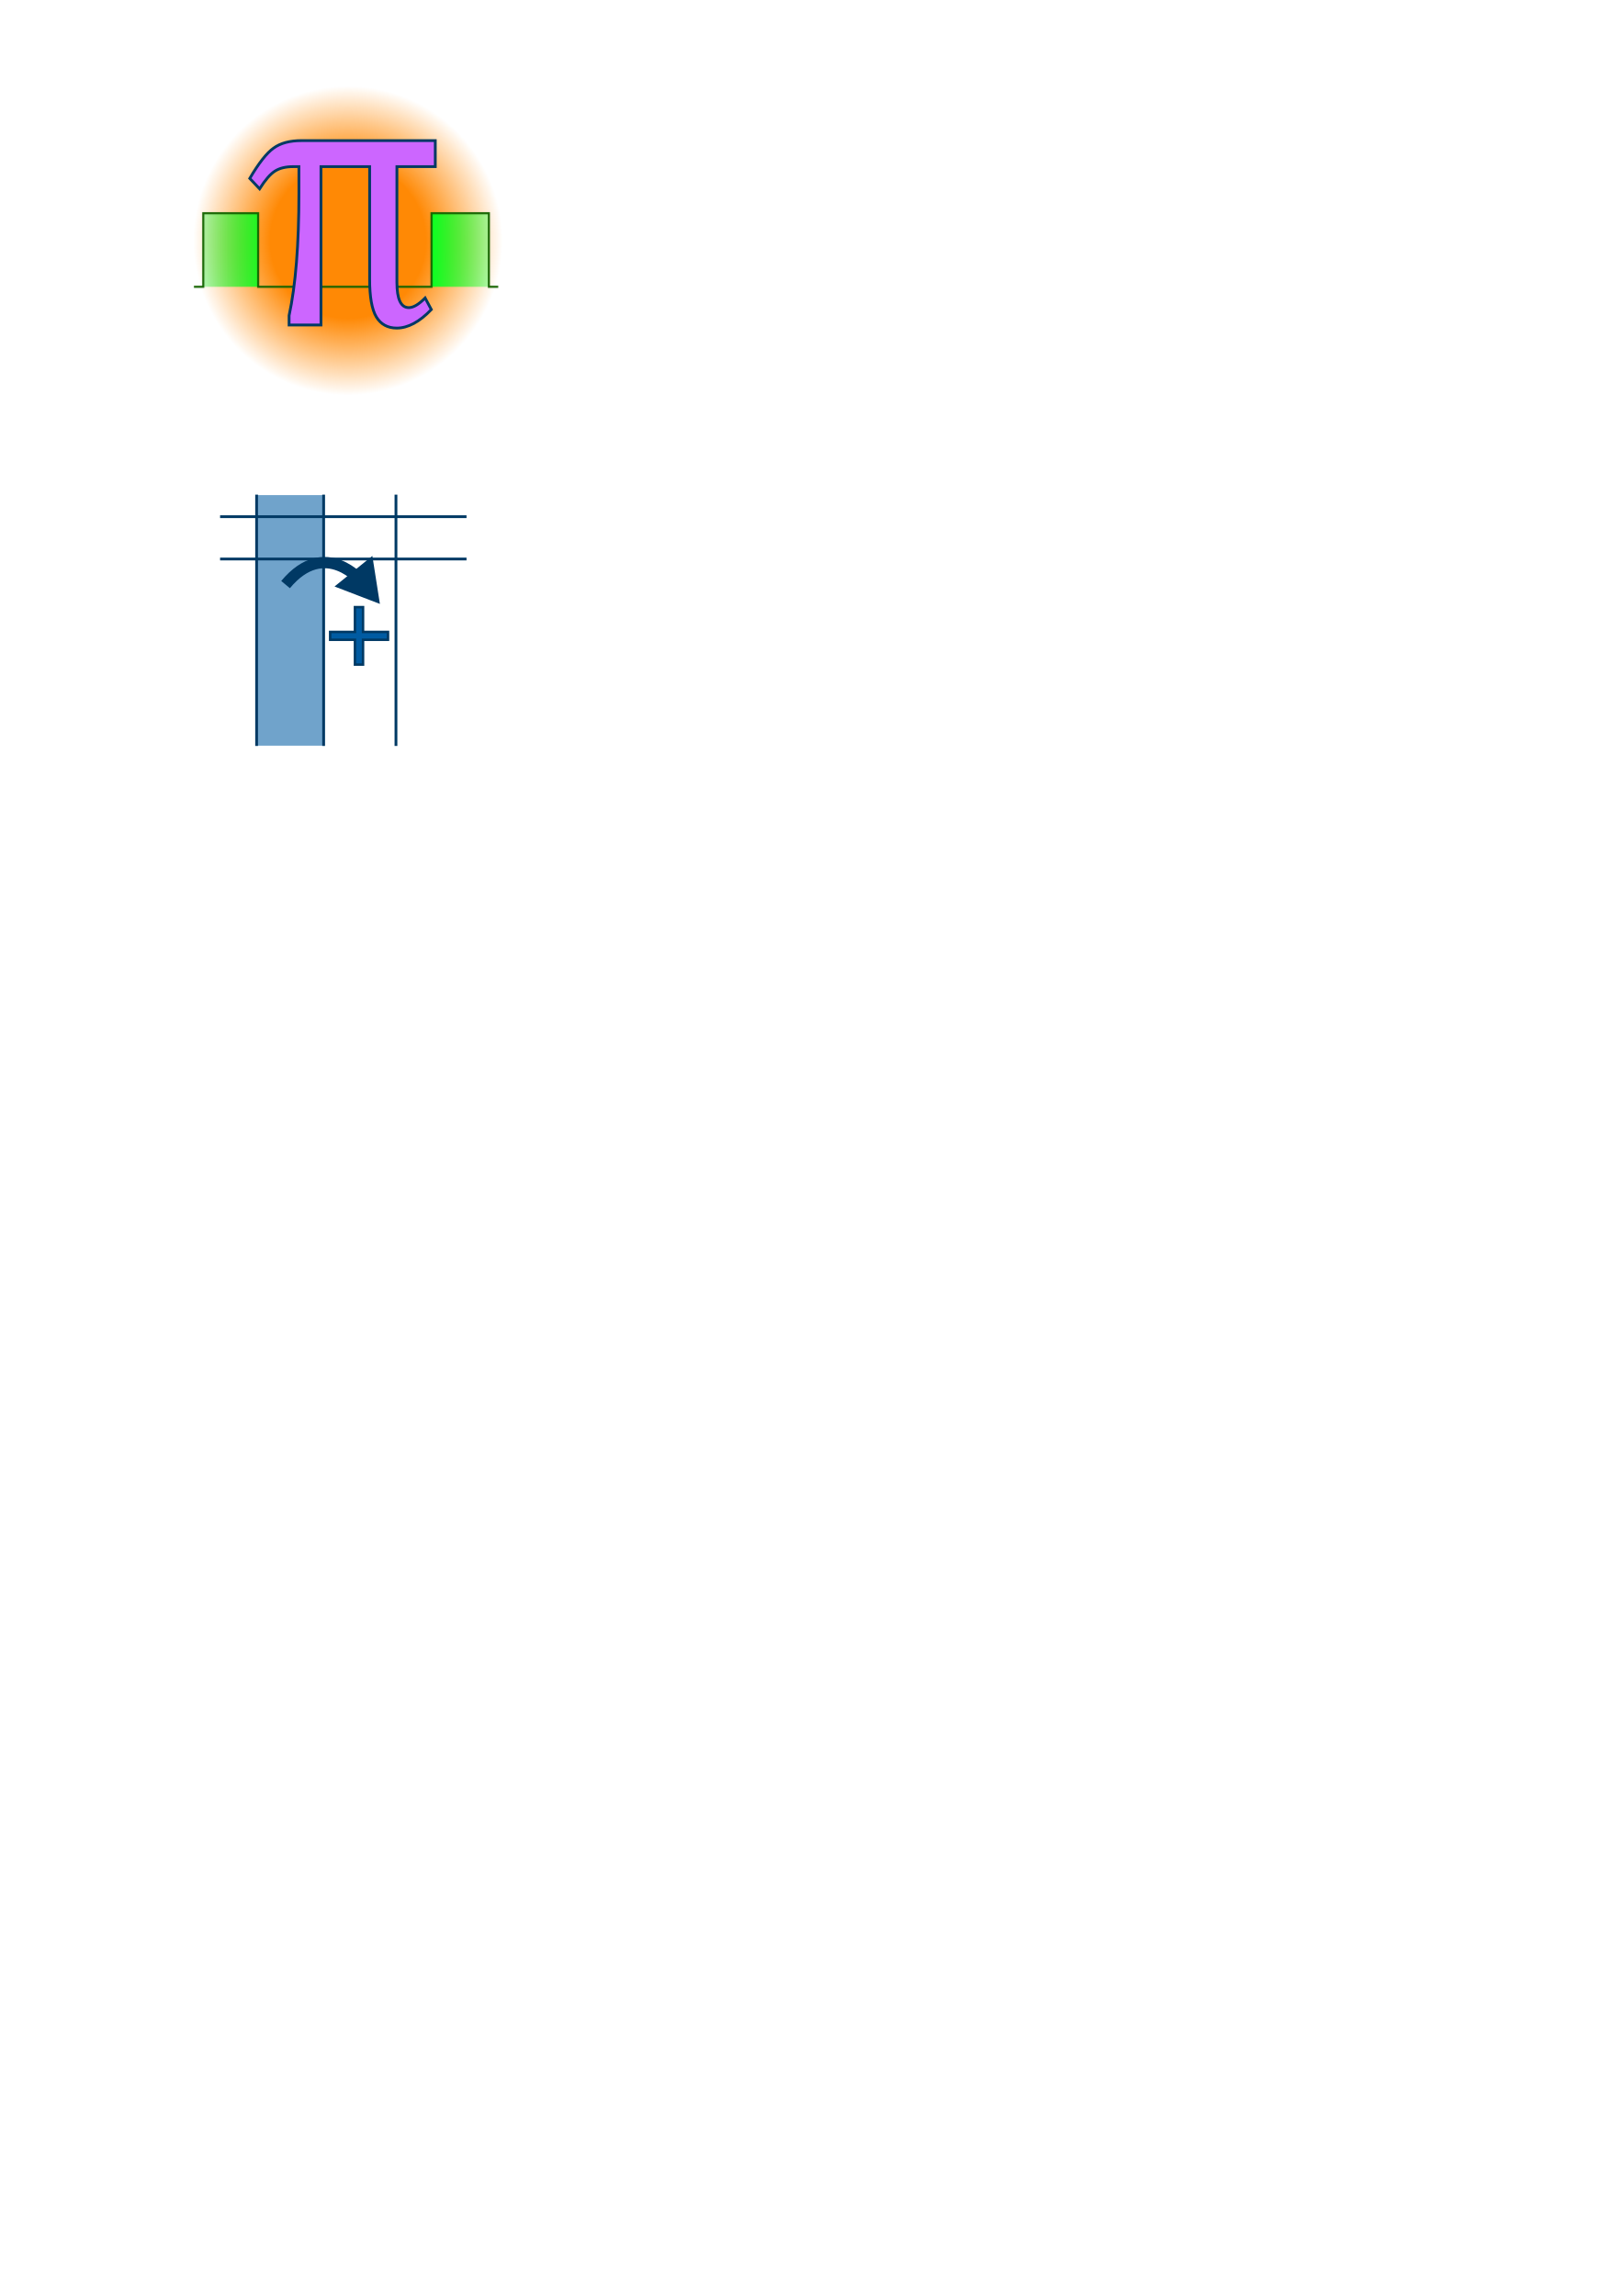
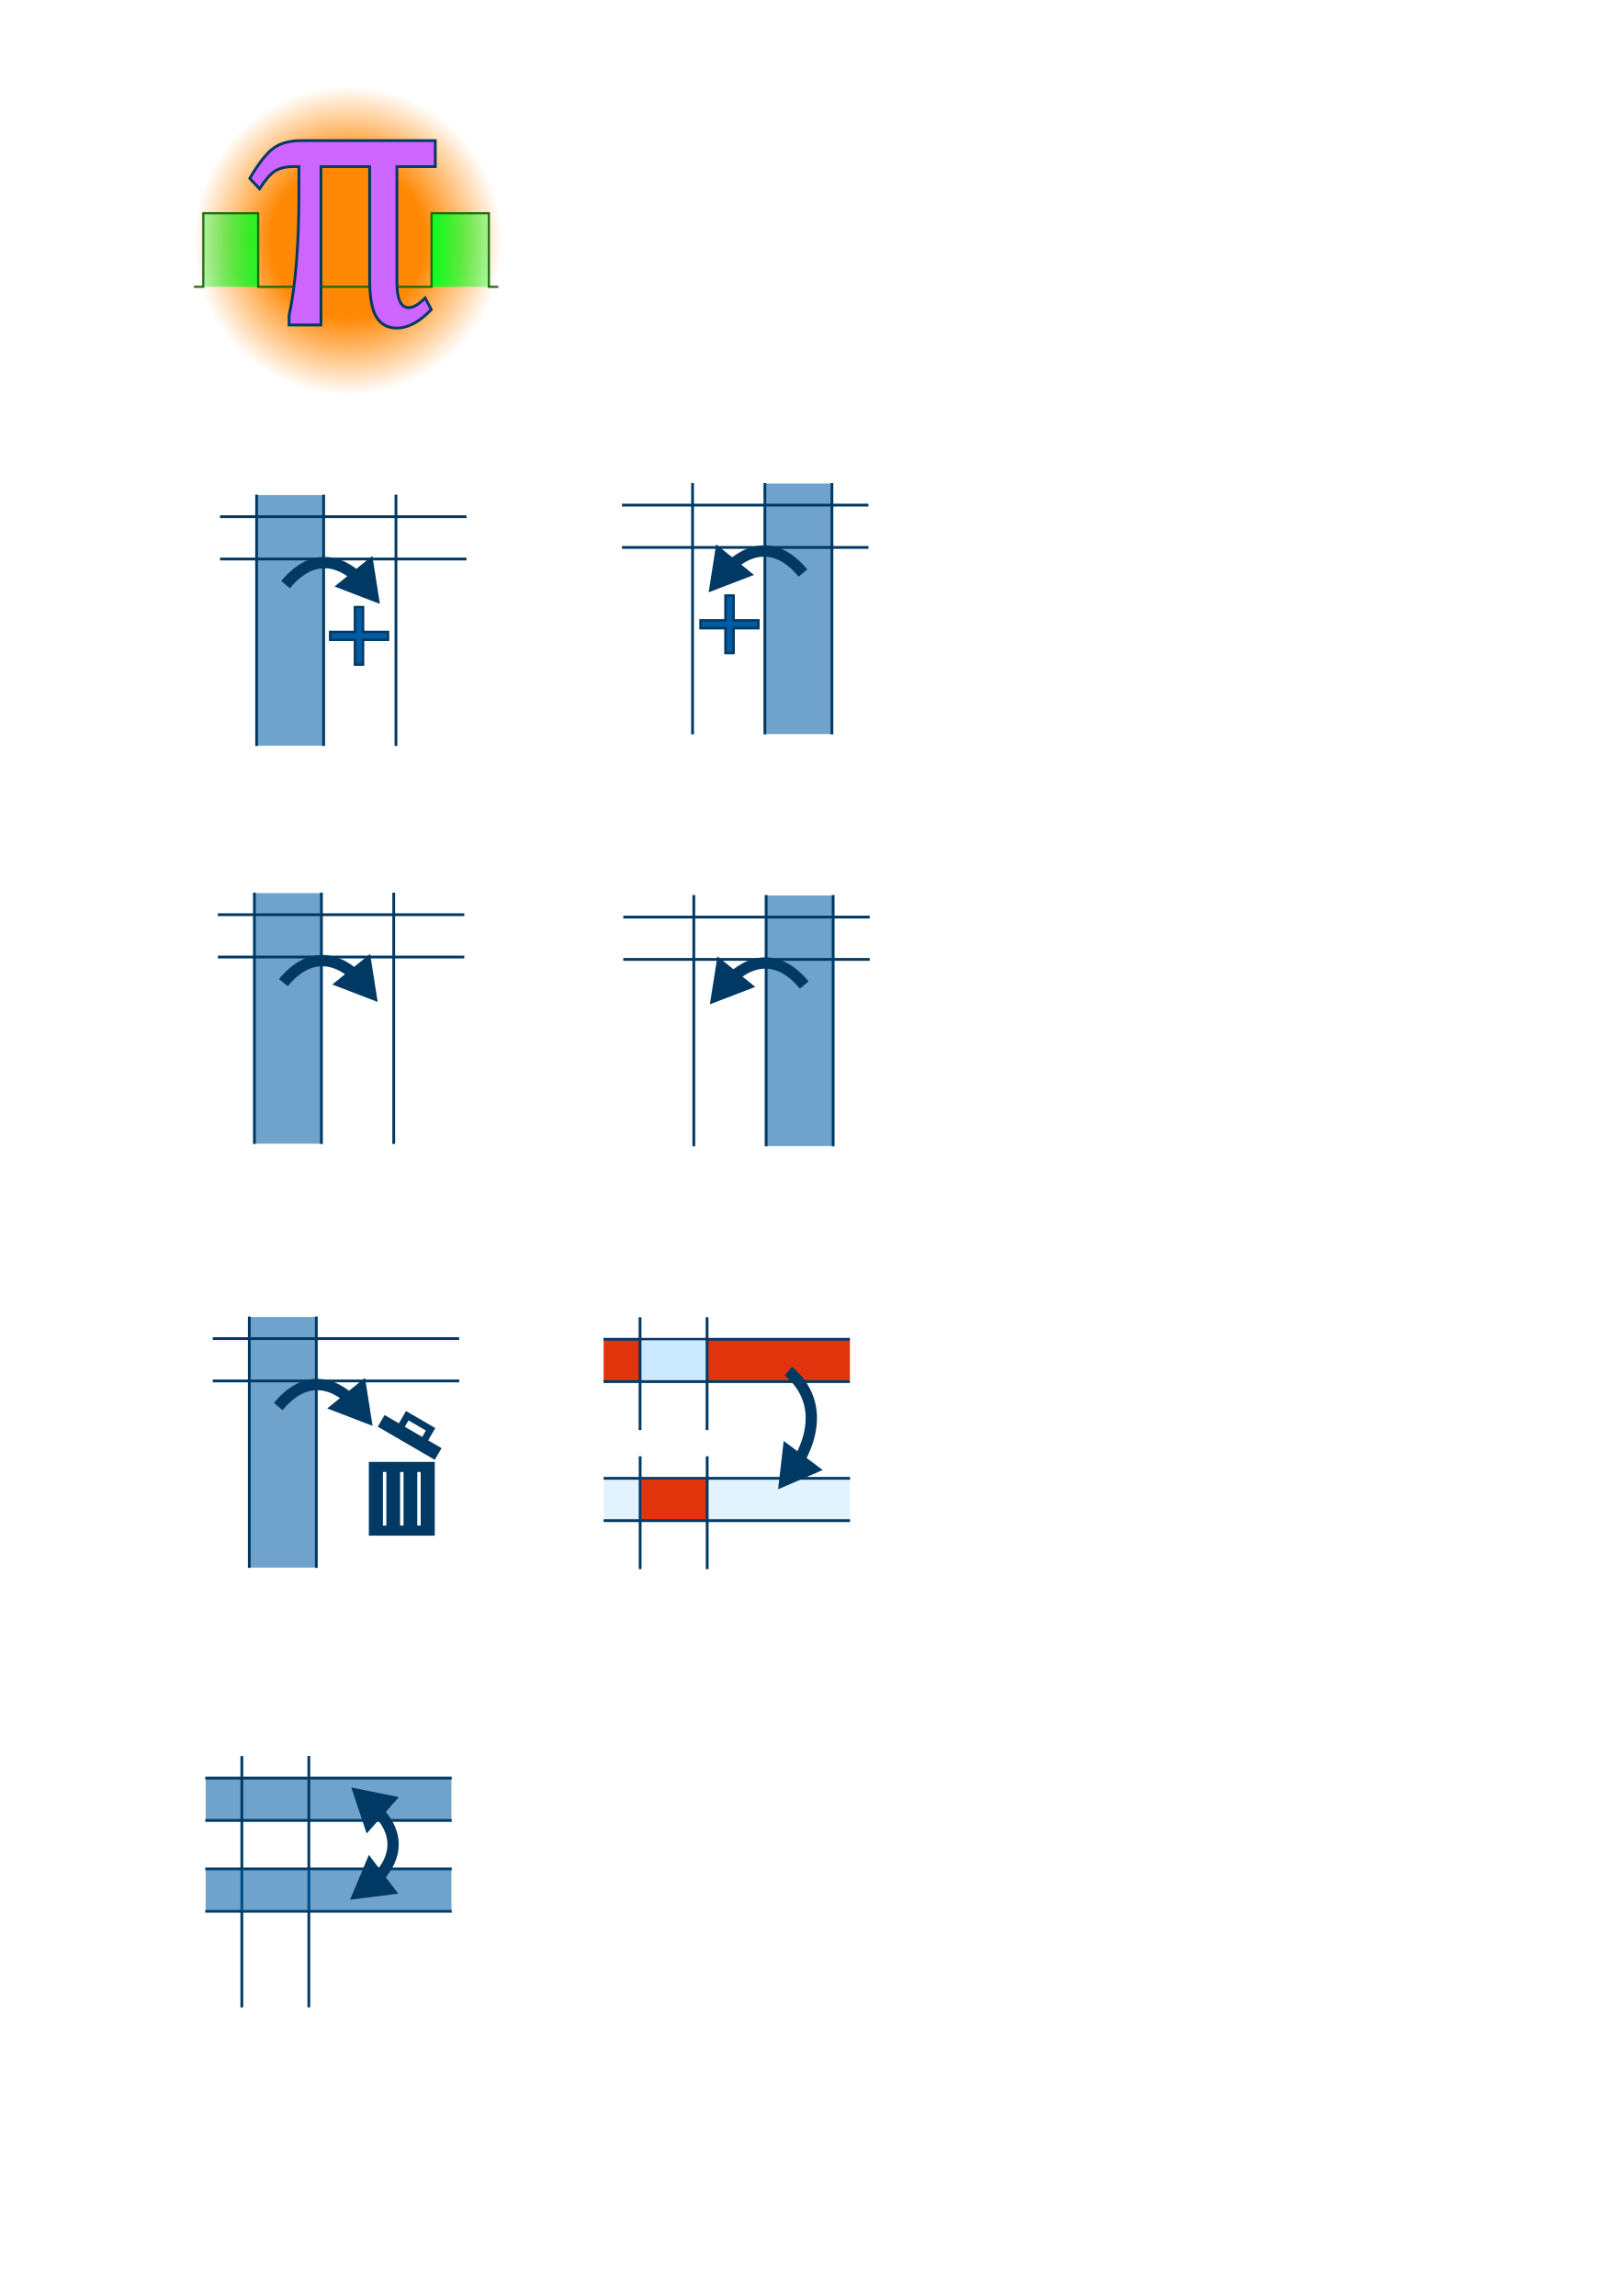
- <svg xmlns="http://www.w3.org/2000/svg" xmlns:xlink="http://www.w3.org/1999/xlink" width="210mm" height="297mm" viewBox="0 0 210 297" version="1.1" id="svg1">
+ <svg xmlns="http://www.w3.org/2000/svg" xmlns:xlink="http://www.w3.org/1999/xlink" width="210mm" height="297mm" viewBox="0 0 210 297" version="1.1" id="svg1" xml:space="preserve">
  <defs id="defs1">
    <rect x="175.879" y="306.645" width="11.25" height="14.751" id="rect8" />
    <marker style="overflow:visible" id="Triangle" refX="0" refY="0" orient="auto-start-reverse" markerWidth="0.7" markerHeight="0.7" viewBox="0 0 1 1" preserveAspectRatio="xMidYMid">
      <path transform="scale(0.5)" style="fill:context-stroke;fill-rule:evenodd;stroke:context-stroke;stroke-width:1pt" d="M 5.77,0 -2.88,5 V -5 Z" id="path135" />
    </marker>
    <linearGradient id="linearGradient6">
      <stop style="stop-color:#ff8905;stop-opacity:1;" offset="0.503" id="stop6" />
      <stop style="stop-color:#ff8905;stop-opacity:0;" offset="1" id="stop7" />
    </linearGradient>
    <rect x="146.921" y="85.653" width="53.648" height="69.498" id="rect5" />
    <linearGradient id="linearGradient2">
      <stop style="stop-color:#00e916;stop-opacity:0;" offset="0" id="stop2" />
      <stop style="stop-color:#0fff23;stop-opacity:1;" offset="0.261" id="stop4" />
      <stop style="stop-color:#0fff23;stop-opacity:1;" offset="0.752" id="stop5" />
      <stop style="stop-color:#0fff23;stop-opacity:0;" offset="1" id="stop3" />
    </linearGradient>
    <linearGradient xlink:href="#linearGradient2" id="linearGradient3" x1="22.743" y1="32.34" x2="67.02" y2="32.34" gradientUnits="userSpaceOnUse" />
    <radialGradient xlink:href="#linearGradient6" id="radialGradient7" cx="45" cy="31.128" fx="45" fy="31.128" r="20" gradientUnits="userSpaceOnUse" />
    <filter style="color-interpolation-filters:sRGB" id="filter7" x="-0.006" y="-0.038" width="1.012" height="1.076">
      <feGaussianBlur stdDeviation="0.096" id="feGaussianBlur7" />
    </filter>
+     <marker style="overflow:visible" id="Triangle-4" refX="0" refY="0" orient="auto-start-reverse" markerWidth="0.7" markerHeight="0.7" viewBox="0 0 1 1" preserveAspectRatio="xMidYMid">
+       <path transform="scale(0.5)" style="fill:context-stroke;fill-rule:evenodd;stroke:context-stroke;stroke-width:1pt" d="M 5.77,0 -2.88,5 V -5 Z" id="path135-8" />
+     </marker>
+     <rect x="175.879" y="306.645" width="11.25" height="14.751" id="rect8-8" />
+     <marker style="overflow:visible" id="Triangle-4-1" refX="0" refY="0" orient="auto-start-reverse" markerWidth="0.7" markerHeight="0.7" viewBox="0 0 1 1" preserveAspectRatio="xMidYMid">
+       <path transform="scale(0.5)" style="fill:context-stroke;fill-rule:evenodd;stroke:context-stroke;stroke-width:1pt" d="M 5.77,0 -2.88,5 V -5 Z" id="path135-8-4" />
+     </marker>
+     <rect x="175.879" y="306.645" width="11.25" height="14.751" id="rect8-8-2" />
+     <marker style="overflow:visible" id="Triangle-2" refX="0" refY="0" orient="auto-start-reverse" markerWidth="0.7" markerHeight="0.7" viewBox="0 0 1 1" preserveAspectRatio="xMidYMid">
+       <path transform="scale(0.5)" style="fill:context-stroke;fill-rule:evenodd;stroke:context-stroke;stroke-width:1pt" d="M 5.77,0 -2.88,5 V -5 Z" id="path135-7" />
+     </marker>
+     <rect x="175.879" y="306.645" width="11.25" height="14.751" id="rect8-9" />
+     <marker style="overflow:visible" id="Triangle-2-4" refX="0" refY="0" orient="auto-start-reverse" markerWidth="0.7" markerHeight="0.7" viewBox="0 0 1 1" preserveAspectRatio="xMidYMid">
+       <path transform="scale(0.5)" style="fill:context-stroke;fill-rule:evenodd;stroke:context-stroke;stroke-width:1pt" d="M 5.77,0 -2.88,5 V -5 Z" id="path135-7-2" />
+     </marker>
+     <marker style="overflow:visible" id="Triangle-2-4-0" refX="0" refY="0" orient="auto-start-reverse" markerWidth="0.7" markerHeight="0.7" viewBox="0 0 1 1" preserveAspectRatio="xMidYMid">
+       <path transform="scale(0.5)" style="fill:context-stroke;fill-rule:evenodd;stroke:context-stroke;stroke-width:1pt" d="M 5.77,0 -2.88,5 V -5 Z" id="path135-7-2-2" />
+     </marker>
+     <marker style="overflow:visible" id="Triangle-2-4-9" refX="0" refY="0" orient="auto-start-reverse" markerWidth="0.7" markerHeight="0.7" viewBox="0 0 1 1" preserveAspectRatio="xMidYMid">
+       <path transform="scale(0.5)" style="fill:context-stroke;fill-rule:evenodd;stroke:context-stroke;stroke-width:1pt" d="M 5.77,0 -2.88,5 V -5 Z" id="path135-7-2-8" />
+     </marker>
  </defs>
  <g id="layer1">
    <rect style="opacity:0.559;fill:#005ba2;fill-opacity:1;stroke:none;stroke-width:0.347" id="rect7" width="8.461" height="32.412" x="33.304" y="64.045" />
    <rect style="fill:url(#radialGradient7);fill-opacity:1;stroke:none;stroke-width:0.261;stroke-opacity:1" id="rect6" width="40" height="40" x="25" y="11.128" />
    <path style="mix-blend-mode:normal;fill:url(#linearGradient3);fill-opacity:1;stroke:#156400;stroke-width:0.265;stroke-opacity:1;filter:url(#filter7)" d="m 25.082,37.099 1.21,0 V 27.582 H 33.389 v 9.517 h 22.42 v -9.517 h 7.42 v 9.517 l 1.21,0" id="path1" />
    <path style="font-size:12px;line-height:1;font-family:Caladea;-inkscape-font-specification:'Caladea, Normal';text-align:end;letter-spacing:1.27px;text-anchor:end;white-space:pre;fill:#cc66ff;stroke-width:0.36;fill-opacity:1;opacity:1;stroke:#003964;stroke-opacity:1;stroke-dasharray:none" d="m 37.922,21.556 q -1.456,0 -2.358,0.574 -0.902,0.574 -1.989,2.295 l -1.271,-1.347 q 1.743,-2.969 3.076,-3.917 1.333,-0.973 3.63,-0.973 h 17.287 v 3.368 h -4.963 v 14.969 q 0,3.268 1.538,3.268 0.882,0 2.112,-1.247 l 0.8,1.497 q -2.297,2.395 -4.47,2.395 -1.764,0 -2.645,-1.447 Q 47.807,39.544 47.807,36.126 V 21.556 H 41.511 V 42.039 H 37.389 V 40.817 Q 38.661,34.954 38.661,24.999 v -3.443 z" id="text5" aria-label="π" />
    <path style="fill:#cc66ff;stroke:#003964;stroke-width:0.36" d="m 28.464,66.836 31.872,0" id="path2" />
    <path style="fill:#cc66ff;stroke:#003964;stroke-width:0.36" d="m 28.464,72.311 31.872,0" id="path3" />
    <path style="fill:#cc66ff;stroke:#003964;stroke-width:0.36" d="m 33.19,63.985 0,32.506" id="path4" />
    <path style="fill:#cc66ff;stroke:#003964;stroke-width:0.36" d="m 41.858,63.985 0,32.506" id="path5" />
    <path style="opacity:1;fill:none;fill-opacity:1;stroke:#003964;stroke-width:1.46;stroke-dasharray:none;stroke-opacity:1;marker-end:url(#Triangle)" d="m 36.932,75.621 c 5.162,-6.21 9.92,-0.323 9.92,-0.323" id="path7" />
    <path style="fill:#cc66ff;stroke:#003964;stroke-width:0.36" d="M 51.211,63.985 V 96.491" id="path8" />
-     <text xml:space="preserve" transform="matrix(1.455286,0,0,1.445738,-218.6938,-370.7565)" id="text8" style="font-size:12px;line-height:1;font-family:Caladea;-inkscape-font-specification:'Caladea, Normal';text-align:end;letter-spacing:1.27px;writing-mode:lr-tb;direction:ltr;white-space:pre;shape-inside:url(#rect8);shape-padding:1.646;opacity:1;fill:#005ba2;fill-opacity:1;stroke:#003964;stroke-width:0.22;stroke-dasharray:none;stroke-opacity:1">
-       <tspan x="178.834" y="317.627" id="tspan1">+</tspan>
+     <text xml:space="preserve" transform="matrix(1.455286,0,0,1.445738,-218.6938,-370.7565)" id="text8" style="font-size:12px;line-height:1;font-family:Caladea;-inkscape-font-specification:'Caladea, Normal';text-align:end;letter-spacing:1.27px;writing-mode:lr-tb;direction:ltr;white-space:pre;shape-inside:url(#rect8);shape-padding:1.646;display:inline;opacity:1;fill:#005ba2;fill-opacity:1;stroke:#003964;stroke-width:0.22;stroke-dasharray:none;stroke-opacity:1">
+       <tspan x="178.834" y="317.627" id="tspan2">+</tspan>
    </text>
+     <rect style="opacity:0.559;fill:#005ba2;fill-opacity:1;stroke:none;stroke-width:0.347" id="rect7-3" width="8.461" height="32.412" x="33.016" y="115.53" />
+     <path style="fill:#cc66ff;stroke:#003964;stroke-width:0.36" d="M 28.176,118.321 H 60.048" id="path2-1" />
+     <path style="fill:#cc66ff;stroke:#003964;stroke-width:0.36" d="M 28.176,123.796 H 60.048" id="path3-2" />
+     <path style="fill:#cc66ff;stroke:#003964;stroke-width:0.36" d="m 32.902,115.47 v 32.506" id="path4-3" />
+     <path style="fill:#cc66ff;stroke:#003964;stroke-width:0.36" d="m 41.571,115.47 v 32.506" id="path5-3" />
+     <path style="fill:none;fill-opacity:1;stroke:#003964;stroke-width:1.46;stroke-dasharray:none;stroke-opacity:1;marker-end:url(#Triangle-2)" d="m 36.644,127.106 c 5.162,-6.21 9.92,-0.323 9.92,-0.323" id="path7-4" />
+     <path style="fill:#cc66ff;stroke:#003964;stroke-width:0.36" d="m 50.923,115.47 v 32.506" id="path8-1" />
+     <rect style="opacity:0.559;fill:#005ba2;fill-opacity:1;stroke:none;stroke-width:0.347" id="rect7-3-9" width="8.461" height="32.412" x="32.357" y="170.365" />
+     <path style="fill:#cc66ff;stroke:#003964;stroke-width:0.36" d="M 27.516,173.157 H 59.388" id="path2-1-3" />
+     <path style="fill:#cc66ff;stroke:#003964;stroke-width:0.36" d="M 27.516,178.631 H 59.388" id="path3-2-1" />
+     <path style="fill:#cc66ff;stroke:#003964;stroke-width:0.36" d="m 32.243,170.305 v 32.506" id="path4-3-9" />
+     <path style="fill:#cc66ff;stroke:#003964;stroke-width:0.36" d="m 40.911,170.305 v 32.506" id="path5-3-8" />
+     <path style="fill:none;fill-opacity:1;stroke:#003964;stroke-width:1.46;stroke-dasharray:none;stroke-opacity:1;marker-end:url(#Triangle-2-4)" d="m 35.984,181.941 c 5.162,-6.21 9.92,-0.323 9.92,-0.323" id="path7-4-6" />
+     <rect style="opacity:0.559;fill:#005ba2;fill-opacity:1;stroke:none;stroke-width:0.347" id="rect7-5" width="8.461" height="32.412" x="-107.48" y="62.547" transform="scale(-1,1)" />
+     <path style="fill:#cc66ff;stroke:#003964;stroke-width:0.36" d="M 112.32,65.339 H 80.449" id="path2-5" />
+     <path style="fill:#cc66ff;stroke:#003964;stroke-width:0.36" d="M 112.32,70.814 H 80.449" id="path3-1" />
+     <path style="fill:#cc66ff;stroke:#003964;stroke-width:0.36" d="M 107.594,62.487 V 94.993" id="path4-7" />
+     <path style="fill:#cc66ff;stroke:#003964;stroke-width:0.36" d="M 98.926,62.487 V 94.993" id="path5-1" />
+     <path style="fill:none;fill-opacity:1;stroke:#003964;stroke-width:1.46;stroke-dasharray:none;stroke-opacity:1;marker-end:url(#Triangle-4)" d="M 103.852,74.124 C 98.691,67.914 93.932,73.801 93.932,73.801" id="path7-1" />
+     <path style="fill:#cc66ff;stroke:#003964;stroke-width:0.36" d="M 89.573,62.487 V 94.993" id="path8-5" />
+     <text xml:space="preserve" transform="matrix(-1.455286,0,0,1.445738,359.4778,-372.254)" id="text8-2" style="font-size:12px;line-height:1;font-family:Caladea;-inkscape-font-specification:'Caladea, Normal';text-align:end;letter-spacing:1.27px;writing-mode:lr-tb;direction:ltr;white-space:pre;shape-inside:url(#rect8-8);shape-padding:1.646;display:inline;fill:#005ba2;fill-opacity:1;stroke:#003964;stroke-width:0.22;stroke-dasharray:none;stroke-opacity:1">
+       <tspan x="178.834" y="317.627" id="tspan3">+</tspan>
+     </text>
+     <rect style="opacity:0.559;fill:#005ba2;fill-opacity:1;stroke:none;stroke-width:0.347" id="rect7-5-2" width="8.461" height="32.412" x="-107.641" y="115.838" transform="scale(-1,1)" />
+     <path style="fill:#cc66ff;stroke:#003964;stroke-width:0.36" d="M 112.482,118.63 H 80.61" id="path2-5-1" />
+     <path style="fill:#cc66ff;stroke:#003964;stroke-width:0.36" d="M 112.482,124.105 H 80.61" id="path3-1-6" />
+     <path style="fill:#cc66ff;stroke:#003964;stroke-width:0.36" d="m 107.755,115.779 v 32.506" id="path4-7-8" />
+     <path style="fill:#cc66ff;stroke:#003964;stroke-width:0.36" d="m 99.087,115.779 v 32.506" id="path5-1-5" />
+     <path style="fill:none;fill-opacity:1;stroke:#003964;stroke-width:1.46;stroke-dasharray:none;stroke-opacity:1;marker-end:url(#Triangle-4-1)" d="m 104.014,127.415 c -5.162,-6.21 -9.92,-0.323 -9.92,-0.323" id="path7-1-7" />
+     <path style="fill:#cc66ff;stroke:#003964;stroke-width:0.36" d="m 89.734,115.779 v 32.506" id="path8-5-6" />
+     <g style="fill:#003964;fill-opacity:1" id="g8" transform="matrix(0.02902321,0,0,0.02902321,44.34838,182.5241)">
+       <g id="g3" style="fill:#003964;fill-opacity:1">
+         <g id="g2" style="fill:#003964;fill-opacity:1">
+           <path d="m 409.442,226.725 h -293.76 v 328.653 h 293.76 z m -215.73,283.772 h -15.3 V 271.605 h 15.3 z m 76.5,0 h -15.3 V 271.605 h 15.3 z m 76.5,0 H 331.411 V 271.605 h 15.301 z" id="path1-0" style="fill:#003964;fill-opacity:1" />
+           <path d="M 439.696,165.521 379.888,130.738 411.785,75.891 281.292,0 249.395,54.844 185.762,17.837 155.508,69.86 409.442,217.545 Z M 292.36,41.836 369.95,86.961 353.435,115.355 275.842,70.23 Z" id="path2-2" style="fill:#003964;fill-opacity:1" />
+         </g>
+       </g>
+     </g>
+     <rect style="opacity:0.559;fill:#005ba2;fill-opacity:1;stroke:none;stroke-width:0.274" id="rect7-3-9-7" width="31.785" height="5.381" x="26.6" y="230.011" />
+     <path style="fill:#cc66ff;stroke:#003964;stroke-width:0.36" d="M 26.55,230.008 H 58.422" id="path2-1-3-6" />
+     <path style="fill:#cc66ff;stroke:#003964;stroke-width:0.36" d="M 26.55,235.483 H 58.422" id="path3-2-1-3" />
+     <path style="fill:#cc66ff;stroke:#003964;stroke-width:0.36" d="m 31.277,227.157 v 32.506" id="path4-3-9-6" />
+     <path style="fill:#cc66ff;stroke:#003964;stroke-width:0.36" d="m 39.945,227.157 v 32.506" id="path5-3-8-1" />
+     <rect style="opacity:1;fill:#e1340d;fill-opacity:1;stroke:none;stroke-width:0.271" id="rect7-3-9-6" width="31.845" height="5.234" x="78.072" y="173.355" />
+     <path style="fill:#cc66ff;stroke:#003964;stroke-width:0.36" d="M 78.052,173.243 H 109.924" id="path2-1-3-5" />
+     <rect style="opacity:1;fill:#cbe9ff;fill-opacity:1;stroke:none;stroke-width:0.696;stroke-dasharray:none;stroke-opacity:1" id="rect9" width="8.465" height="5.32" x="82.929" y="173.377" />
+     <path style="fill:#cc66ff;stroke:#003964;stroke-width:0.36" d="M 78.052,178.718 H 109.924" id="path3-2-1-0" />
+     <path style="fill:#cc66ff;stroke:#003964;stroke-width:0.36" d="m 82.779,170.392 0,14.599" id="path4-3-9-9" />
+     <path style="fill:#cc66ff;stroke:#003964;stroke-width:0.36" d="m 91.447,170.392 0,14.599" id="path5-3-8-0" />
+     <rect style="opacity:0.559;fill:#cbe9ff;fill-opacity:1;stroke:none;stroke-width:0.271" id="rect7-3-9-6-7" width="31.845" height="5.234" x="78.088" y="191.342" />
+     <path style="fill:#cc66ff;stroke:#003964;stroke-width:0.36" d="M 78.068,191.23 H 109.939" id="path2-1-3-5-8" />
+     <rect style="fill:#e1340d;fill-opacity:1;stroke:none;stroke-width:0.696;stroke-dasharray:none;stroke-opacity:1;opacity:1" id="rect9-8" width="8.465" height="5.32" x="82.945" y="191.364" />
+     <path style="fill:#cc66ff;stroke:#003964;stroke-width:0.36" d="M 78.068,196.704 H 109.939" id="path3-2-1-0-2" />
+     <path style="fill:#cc66ff;stroke:#003964;stroke-width:0.36" d="m 82.794,188.378 v 14.599" id="path4-3-9-9-9" />
+     <path style="fill:#cc66ff;stroke:#003964;stroke-width:0.36" d="m 91.462,188.378 v 14.599" id="path5-3-8-0-1" />
+     <path style="fill:none;fill-opacity:1;stroke:#003964;stroke-width:1.46;stroke-dasharray:none;stroke-opacity:1;marker-end:url(#Triangle-2-4-0)" d="m 101.961,177.357 c 6.153,5.229 0.841,12.375 0.841,12.375" id="path7-4-6-0" />
+     <path style="fill:#cc66ff;stroke:#003964;stroke-width:0.36" d="M 26.55,241.756 H 58.422" id="path9" />
+     <path style="fill:#cc66ff;stroke:#003964;stroke-width:0.36" d="M 26.55,247.231 H 58.422" id="path10" />
+     <rect style="opacity:0.559;fill:#005ba2;fill-opacity:1;stroke:none;stroke-width:0.274" id="rect10" width="31.785" height="5.381" x="26.6" y="241.816" />
+     <path style="fill:none;fill-opacity:1;stroke:#003964;stroke-width:1.46;stroke-dasharray:none;stroke-opacity:1;marker-start:url(#Triangle);marker-end:url(#Triangle-2-4-9)" d="m 48.149,233.62 c 6.047,5.352 0.015,9.925 0.015,9.925" id="path7-4-6-5" />
  </g>
</svg>
